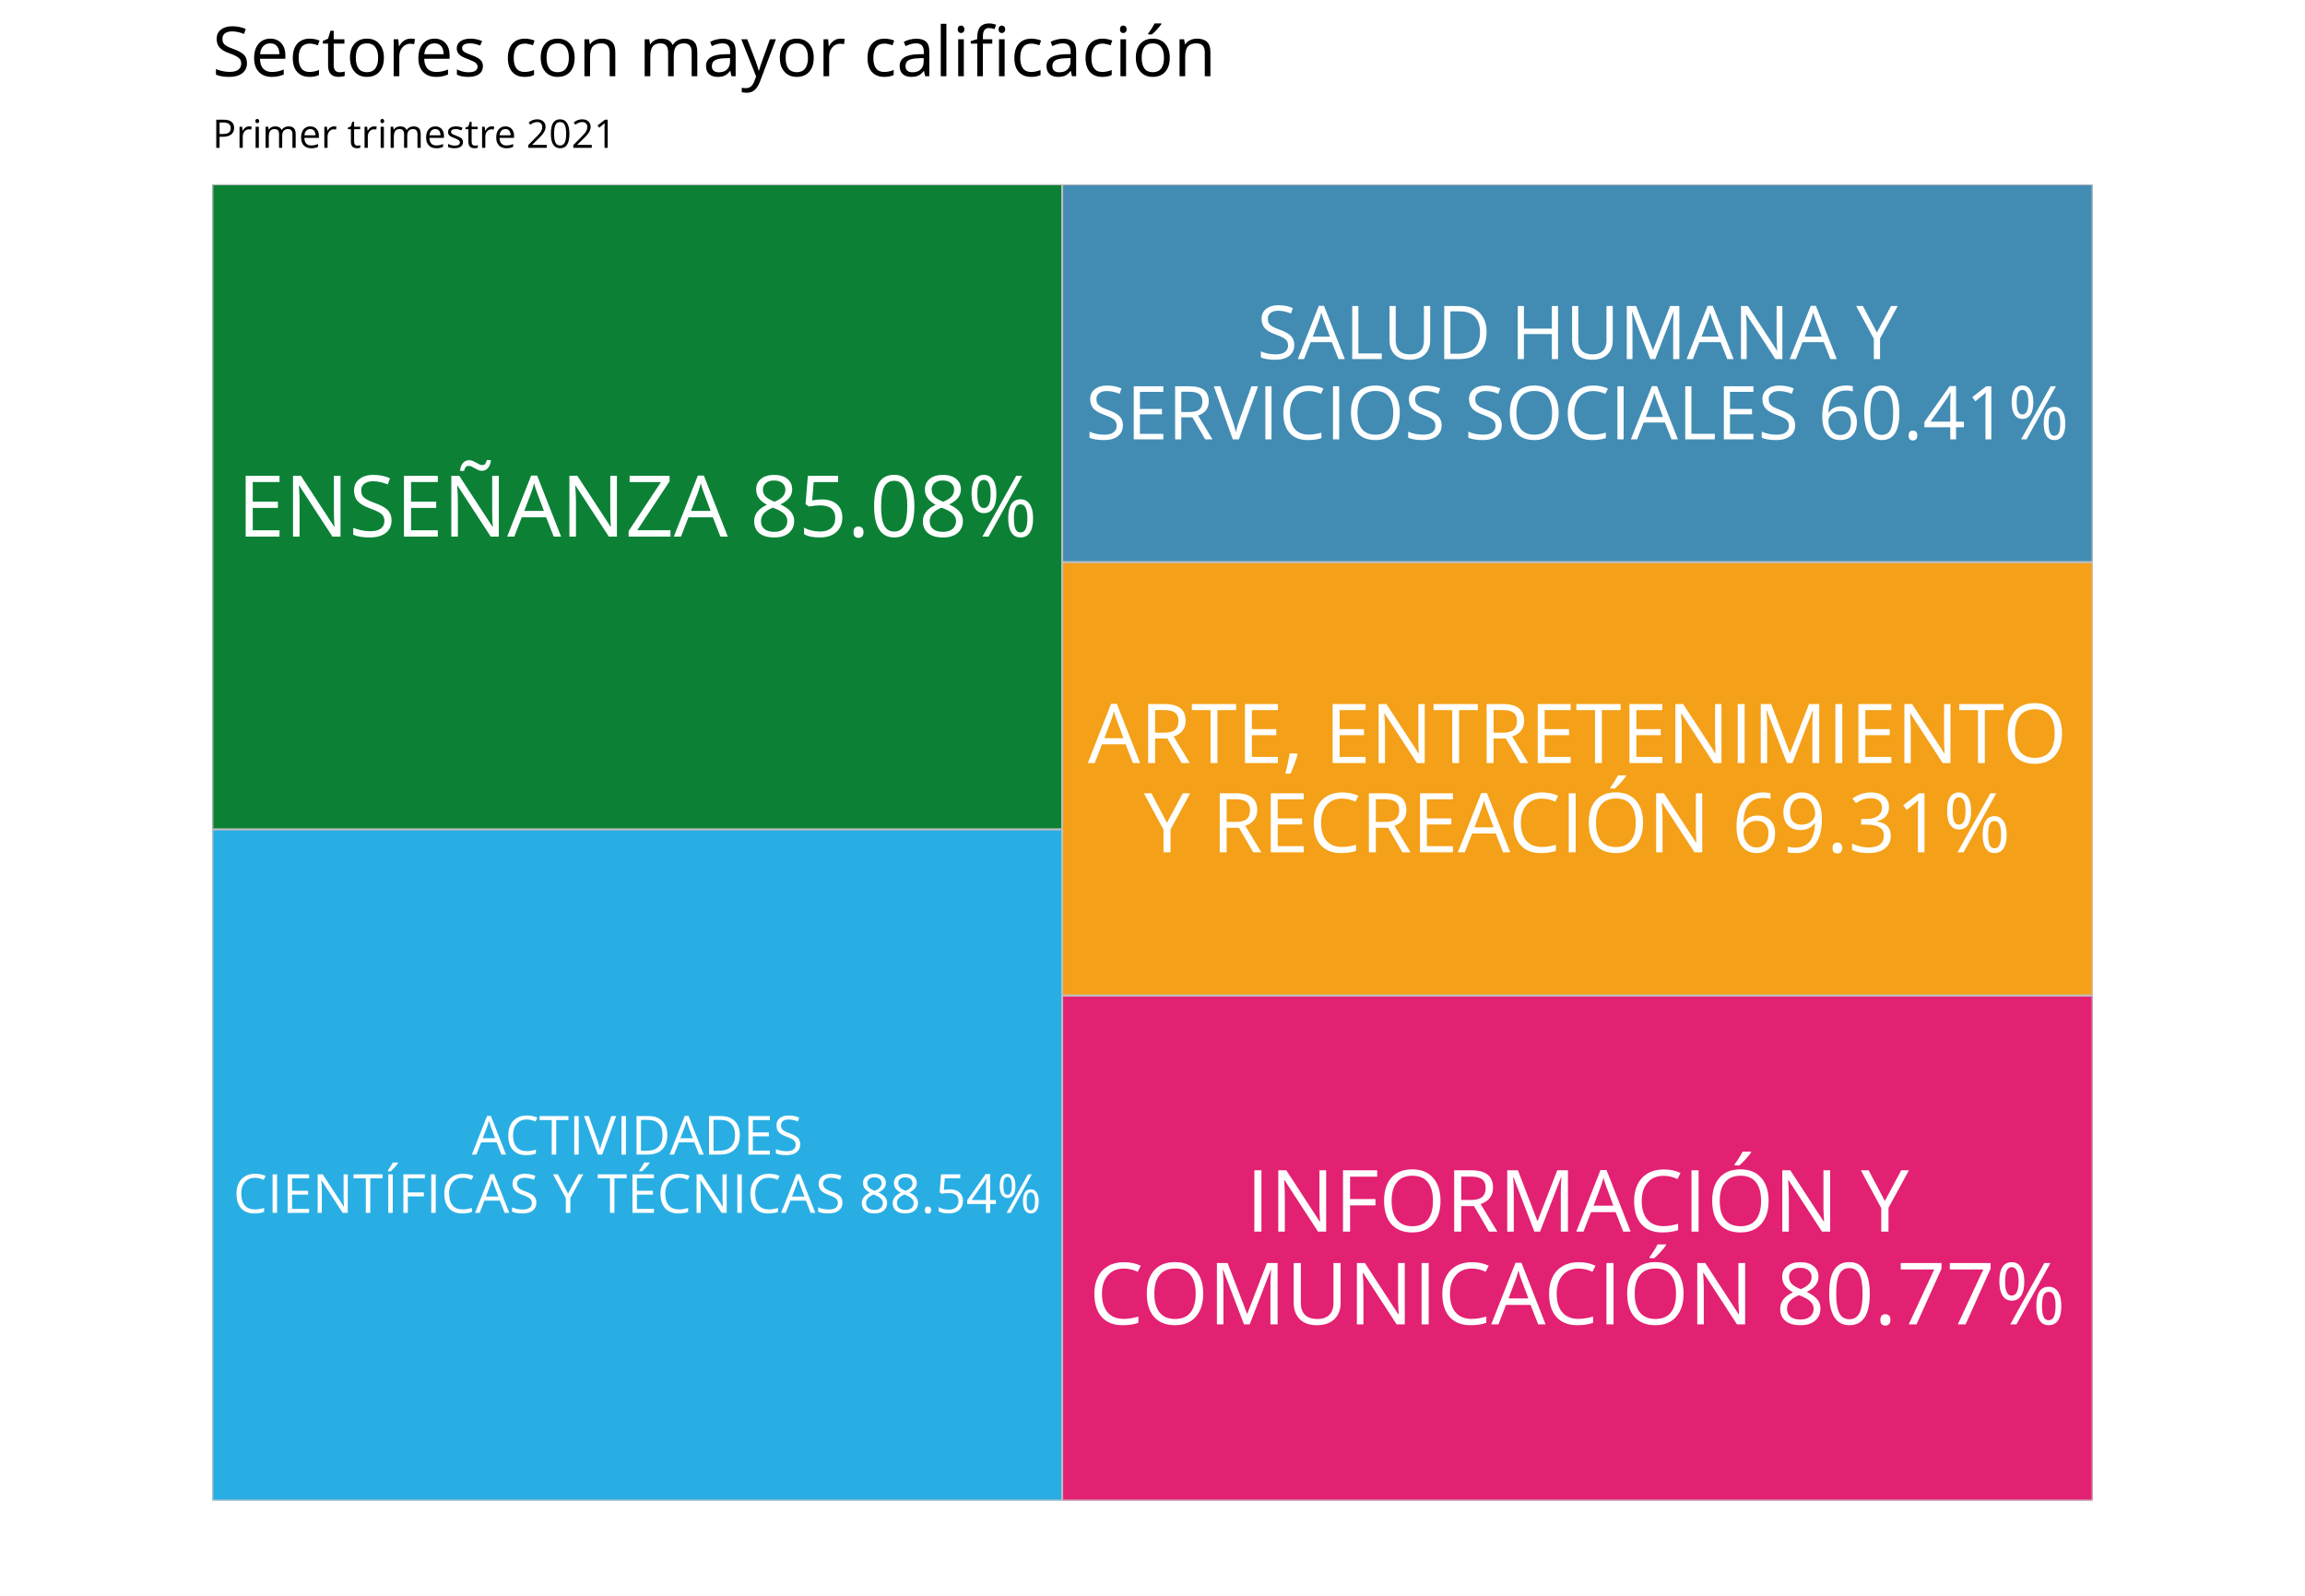
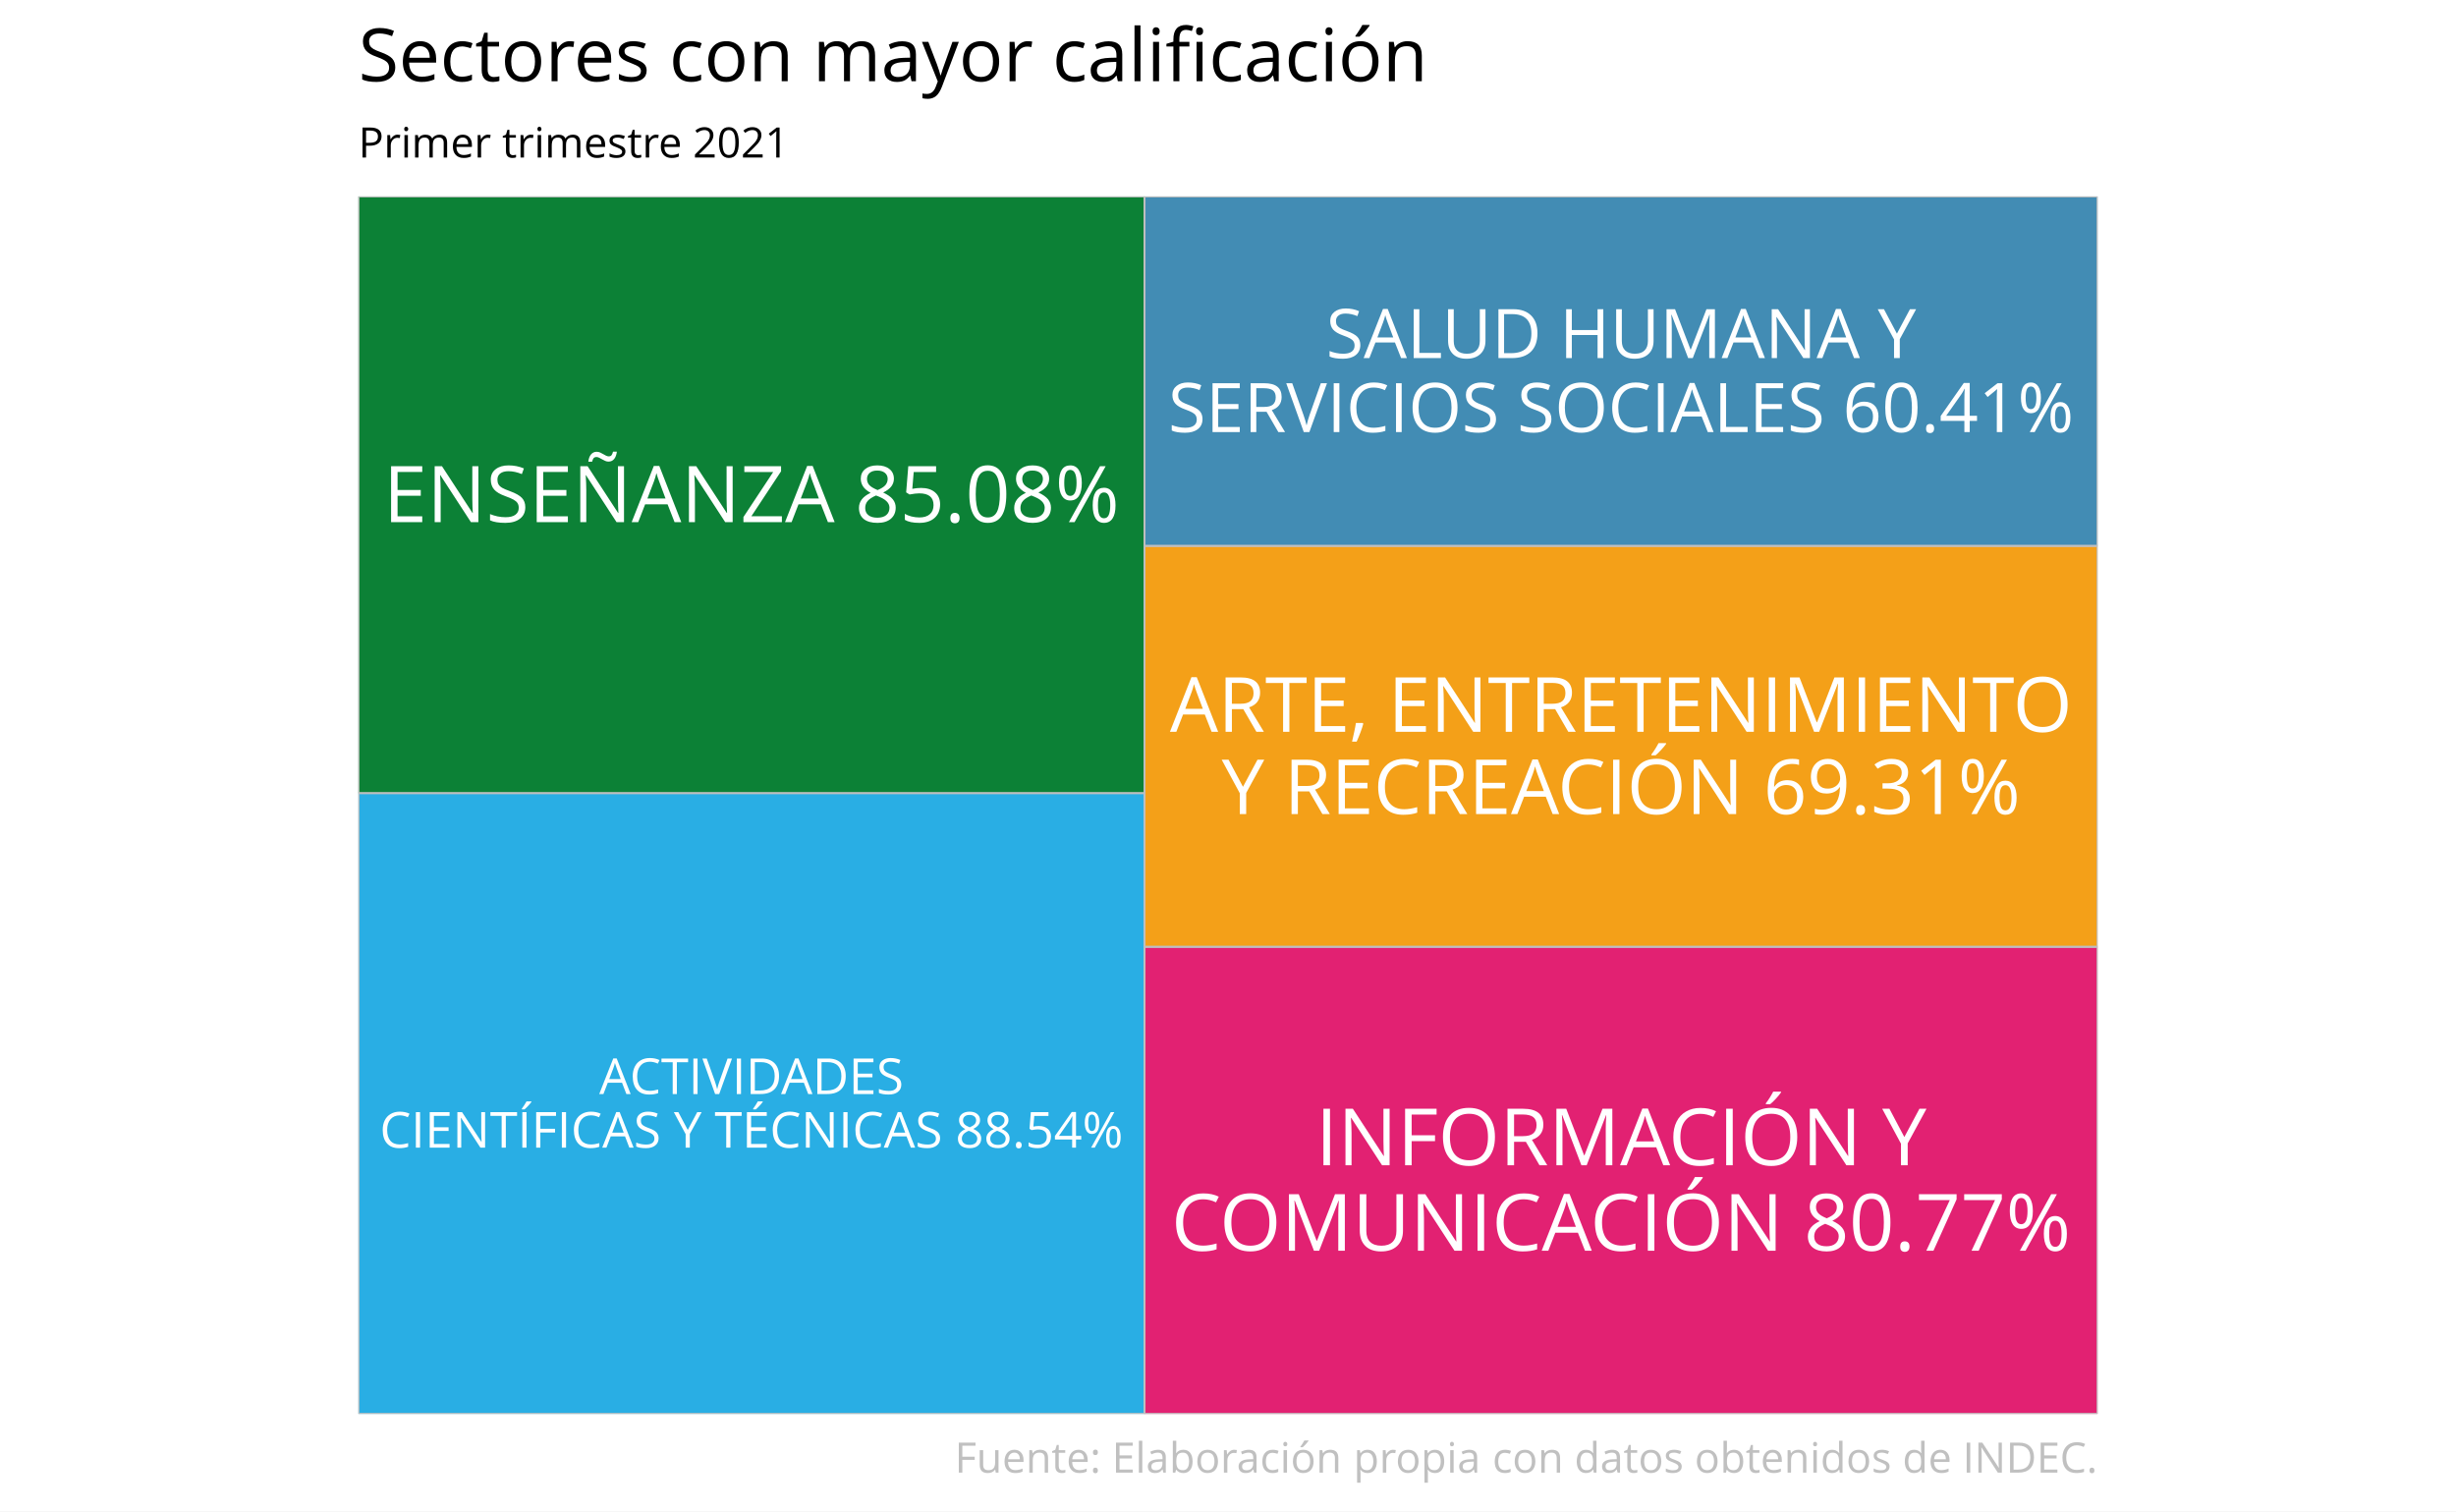
- <svg xmlns="http://www.w3.org/2000/svg" class="svglite" width="468.00pt" height="324.00pt" viewBox="0 0 468.00 324.00">
+ <svg xmlns="http://www.w3.org/2000/svg" class="svglite" width="468.00pt" height="288.00pt" viewBox="0 0 468.00 288.00">
  <defs>
    <style type="text/css">
    .svglite line, .svglite polyline, .svglite polygon, .svglite path, .svglite rect, .svglite circle {
      fill: none;
      stroke: #000000;
      stroke-linecap: round;
      stroke-linejoin: round;
      stroke-miterlimit: 10.00;
    }
  </style>
  </defs>
  <rect width="100%" height="100%" style="stroke: none; fill: #FFFFFF;" />
  <defs>
-     <clipPath id="cpMC4wMHw0NjguMDB8MC4wMHwzMjQuMDA=">
-       <rect x="0.00" y="0.00" width="468.00" height="324.00" />
+     <clipPath id="cpMC4wMHw0NjguMDB8MC4wMHwyODguMDA=">
+       <rect x="0.00" y="0.00" width="468.00" height="288.00" />
    </clipPath>
  </defs>
-   <g clip-path="url(#cpMC4wMHw0NjguMDB8MC4wMHwzMjQuMDA=)">
+   <g clip-path="url(#cpMC4wMHw0NjguMDB8MC4wMHwyODguMDA=)">
</g>
  <defs>
-     <clipPath id="cpMzcuNjV8NDMwLjM1fDAuMDB8MzI0LjAw">
-       <rect x="37.65" y="0" width="392.70" height="324.00" />
+     <clipPath id="cpNjIuODJ8NDA1LjE4fDAuMDB8Mjg4LjAw">
+       <rect x="62.82" y="0.00" width="342.36" height="288.00" />
    </clipPath>
  </defs>
-   <g clip-path="url(#cpMzcuNjV8NDMwLjM1fDAuMDB8MzI0LjAw)">
+   <g clip-path="url(#cpNjIuODJ8NDA1LjE4fDAuMDB8Mjg4LjAw)">
</g>
-   <g clip-path="url(#cpMC4wMHw0NjguMDB8MC4wMHwzMjQuMDA=)">
+   <g clip-path="url(#cpMC4wMHw0NjguMDB8MC4wMHwyODguMDA=)">
</g>
  <defs>
-     <clipPath id="cpNDMuMTN8NDI0Ljg3fDM3LjQzfDMwNC42NQ==">
-       <rect x="43.13" y="37.43" width="381.74" height="267.22" />
+     <clipPath id="cpNjguMzB8Mzk5LjcwfDM3LjQzfDI2OS40MQ==">
+       <rect x="68.30" y="37.43" width="331.40" height="231.98" />
    </clipPath>
  </defs>
-   <g clip-path="url(#cpNDMuMTN8NDI0Ljg3fDM3LjQzfDMwNC42NQ==)">
-     <rect x="43.13" y="37.43" width="381.74" height="267.22" style="stroke-width: 1.07; stroke: none; fill: #EBEBEB;" />
-     <polygon points="43.13,304.65 215.67,304.65 215.67,304.65 215.67,304.65 215.67,304.65 215.67,304.65 215.67,304.65 215.67,304.65 215.67,304.65 215.67,304.65 215.67,304.65 215.67,304.65 215.67,304.65 215.67,304.65 215.67,168.37 215.67,168.37 215.67,168.37 215.67,168.37 215.67,168.37 215.67,168.37 215.67,168.37 215.67,168.37 215.67,168.37 215.67,168.37 215.67,168.37 215.67,168.37 43.13,168.37 43.13,168.37 43.13,168.37 43.13,168.37 43.13,168.37 43.13,168.37 43.13,168.37 43.13,168.37 43.13,168.37 43.13,168.37 43.13,168.37 43.13,168.37 43.13,168.37 43.13,304.65 43.13,304.65 43.13,304.65 43.13,304.65 43.13,304.65 43.13,304.65 43.13,304.65 43.13,304.65 43.13,304.65 43.13,304.65 43.13,304.65 43.13,304.65 " style="stroke-width: 0.38; stroke: #BEBEBE; fill: #29AEE4;" />
-     <polygon points="43.13,168.37 215.67,168.37 215.67,168.37 215.67,168.37 215.67,168.37 215.67,168.37 215.67,168.37 215.67,168.37 215.67,168.37 215.67,168.37 215.67,168.37 215.67,168.37 215.67,168.37 215.67,168.37 215.67,37.43 215.67,37.43 215.67,37.43 215.67,37.43 215.67,37.43 215.67,37.43 215.67,37.43 215.67,37.43 215.67,37.43 215.67,37.43 215.67,37.43 215.67,37.43 43.13,37.43 43.13,37.43 43.13,37.43 43.13,37.43 43.13,37.43 43.13,37.43 43.13,37.43 43.13,37.43 43.13,37.43 43.13,37.43 43.13,37.43 43.13,37.43 43.13,37.43 43.13,168.37 43.13,168.37 43.13,168.37 43.13,168.37 43.13,168.37 43.13,168.37 43.13,168.37 43.13,168.37 43.13,168.37 43.13,168.37 43.13,168.37 43.13,168.37 " style="stroke-width: 0.38; stroke: #BEBEBE; fill: #0C8136;" />
-     <polygon points="215.67,304.65 424.87,304.65 424.87,304.65 424.87,304.65 424.87,304.65 424.87,304.65 424.87,304.65 424.87,304.65 424.87,304.65 424.87,304.65 424.87,304.65 424.87,304.65 424.87,304.65 424.87,304.65 424.87,202.11 424.87,202.11 424.87,202.11 424.87,202.11 424.87,202.11 424.87,202.11 424.87,202.11 424.87,202.11 424.87,202.11 424.87,202.11 424.87,202.11 424.87,202.11 215.67,202.11 215.67,202.11 215.67,202.11 215.67,202.11 215.67,202.11 215.67,202.11 215.67,202.11 215.67,202.11 215.67,202.11 215.67,202.11 215.67,202.11 215.67,202.11 215.67,202.11 215.67,304.65 215.67,304.65 215.67,304.65 215.67,304.65 215.67,304.65 215.67,304.65 215.67,304.65 215.67,304.65 215.67,304.65 215.67,304.65 215.67,304.65 215.67,304.65 " style="stroke-width: 0.38; stroke: #BEBEBE; fill: #E22172;" />
-     <polygon points="215.67,202.11 424.87,202.11 424.87,202.11 424.87,202.11 424.87,202.11 424.87,202.11 424.87,202.11 424.87,202.11 424.87,202.11 424.87,202.11 424.87,202.11 424.87,202.11 424.87,202.11 424.87,202.11 424.87,114.12 424.87,114.12 424.87,114.12 424.87,114.12 424.87,114.12 424.87,114.12 424.87,114.12 424.87,114.12 424.87,114.12 424.87,114.12 424.87,114.12 424.87,114.12 215.67,114.12 215.67,114.12 215.67,114.12 215.67,114.12 215.67,114.12 215.67,114.12 215.67,114.12 215.67,114.12 215.67,114.12 215.67,114.12 215.67,114.12 215.67,114.12 215.67,114.12 215.67,202.11 215.67,202.11 215.67,202.11 215.67,202.11 215.67,202.11 215.67,202.11 215.67,202.11 215.67,202.11 215.67,202.11 215.67,202.11 215.67,202.11 215.67,202.11 " style="stroke-width: 0.38; stroke: #BEBEBE; fill: #F4A018;" />
-     <polygon points="215.67,114.12 424.87,114.12 424.87,114.12 424.87,114.12 424.87,114.12 424.87,114.12 424.87,114.12 424.87,114.12 424.87,114.12 424.87,114.12 424.87,114.12 424.87,114.12 424.87,114.12 424.87,114.12 424.87,37.43 424.87,37.43 424.87,37.43 424.87,37.43 424.87,37.43 424.87,37.43 424.87,37.43 424.87,37.43 424.87,37.43 424.87,37.43 424.87,37.43 424.87,37.43 215.67,37.43 215.67,37.43 215.67,37.43 215.67,37.43 215.67,37.43 215.67,37.43 215.67,37.43 215.67,37.43 215.67,37.43 215.67,37.43 215.67,37.43 215.67,37.43 215.67,37.43 215.67,114.12 215.67,114.12 215.67,114.12 215.67,114.12 215.67,114.12 215.67,114.12 215.67,114.12 215.67,114.12 215.67,114.12 215.67,114.12 215.67,114.12 215.67,114.12 " style="stroke-width: 0.38; stroke: #BEBEBE; fill: #428CB4;" />
-     <text x="129.40" y="234.42" text-anchor="middle" style="font-size: 10.97px; fill: #FFFFFF; font-family: Open Sans;" textLength="70.37px" lengthAdjust="spacingAndGlyphs">ACTIVIDADES </text>
-     <text x="129.40" y="246.26" text-anchor="middle" style="font-size: 10.97px; fill: #FFFFFF; font-family: Open Sans;" textLength="166.71px" lengthAdjust="spacingAndGlyphs">CIENTÍFICAS Y TÉCNICAS  88.54%</text>
-     <text x="129.40" y="108.95" text-anchor="middle" style="font-size: 17.29px; fill: #FFFFFF; font-family: Open Sans;" textLength="166.83px" lengthAdjust="spacingAndGlyphs">ENSEÑANZA  85.08%</text>
-     <text x="320.27" y="250.06" text-anchor="middle" style="font-size: 17.43px; fill: #FFFFFF; font-family: Open Sans;" textLength="139.46px" lengthAdjust="spacingAndGlyphs">INFORMACIÓN Y </text>
-     <text x="320.27" y="268.89" text-anchor="middle" style="font-size: 17.43px; fill: #FFFFFF; font-family: Open Sans;" textLength="203.45px" lengthAdjust="spacingAndGlyphs">COMUNICACIÓN  80.77%</text>
-     <text x="320.27" y="154.93" text-anchor="middle" style="font-size: 16.78px; fill: #FFFFFF; font-family: Open Sans;" textLength="203.55px" lengthAdjust="spacingAndGlyphs">ARTE, ENTRETENIMIENTO </text>
-     <text x="320.27" y="173.05" text-anchor="middle" style="font-size: 16.78px; fill: #FFFFFF; font-family: Open Sans;" textLength="180.78px" lengthAdjust="spacingAndGlyphs">Y RECREACIÓN  69.31%</text>
-     <text x="320.27" y="72.90" text-anchor="middle" style="font-size: 15.10px; fill: #FFFFFF; font-family: Open Sans;" textLength="134.06px" lengthAdjust="spacingAndGlyphs">SALUD HUMANA Y </text>
-     <text x="320.27" y="89.21" text-anchor="middle" style="font-size: 15.10px; fill: #FFFFFF; font-family: Open Sans;" textLength="203.46px" lengthAdjust="spacingAndGlyphs">SERVICIOS SOCIALES  60.41%</text>
+   <g clip-path="url(#cpNjguMzB8Mzk5LjcwfDM3LjQzfDI2OS40MQ==)">
+     <rect x="68.30" y="37.43" width="331.40" height="231.98" style="stroke-width: 1.07; stroke: none; fill: #EBEBEB;" />
+     <polygon points="68.30,269.41 218.09,269.41 218.09,269.41 218.09,269.41 218.09,269.41 218.09,269.41 218.09,269.41 218.09,269.41 218.09,269.41 218.09,269.41 218.09,269.41 218.09,269.41 218.09,269.41 218.09,269.41 218.09,151.11 218.09,151.11 218.09,151.11 218.09,151.11 218.09,151.11 218.09,151.11 218.09,151.11 218.09,151.11 218.09,151.11 218.09,151.11 218.09,151.11 218.09,151.11 68.30,151.11 68.30,151.11 68.30,151.11 68.30,151.11 68.30,151.11 68.30,151.11 68.30,151.11 68.30,151.11 68.30,151.11 68.30,151.11 68.30,151.11 68.30,151.11 68.30,151.11 68.30,269.41 68.30,269.41 68.30,269.41 68.30,269.41 68.30,269.41 68.30,269.41 68.30,269.41 68.30,269.41 68.30,269.41 68.30,269.41 68.30,269.41 68.30,269.41 " style="stroke-width: 0.38; stroke: #BEBEBE; fill: #29AEE4;" />
+     <polygon points="68.30,151.11 218.09,151.11 218.09,151.11 218.09,151.11 218.09,151.11 218.09,151.11 218.09,151.11 218.09,151.11 218.09,151.11 218.09,151.11 218.09,151.11 218.09,151.11 218.09,151.11 218.09,151.11 218.09,37.43 218.09,37.43 218.09,37.43 218.09,37.43 218.09,37.43 218.09,37.43 218.09,37.43 218.09,37.43 218.09,37.43 218.09,37.43 218.09,37.43 218.09,37.43 68.30,37.43 68.30,37.43 68.30,37.43 68.30,37.43 68.30,37.43 68.30,37.43 68.30,37.43 68.30,37.43 68.30,37.43 68.30,37.43 68.30,37.43 68.30,37.43 68.30,37.43 68.30,151.11 68.30,151.11 68.30,151.11 68.30,151.11 68.30,151.11 68.30,151.11 68.30,151.11 68.30,151.11 68.30,151.11 68.30,151.11 68.30,151.11 68.30,151.11 " style="stroke-width: 0.38; stroke: #BEBEBE; fill: #0C8136;" />
+     <polygon points="218.09,269.41 399.70,269.41 399.70,269.41 399.70,269.41 399.70,269.41 399.70,269.41 399.70,269.41 399.70,269.41 399.70,269.41 399.70,269.41 399.70,269.41 399.70,269.41 399.70,269.41 399.70,269.41 399.70,180.39 399.70,180.39 399.70,180.39 399.70,180.39 399.70,180.39 399.70,180.39 399.70,180.39 399.70,180.39 399.70,180.39 399.70,180.39 399.70,180.39 399.70,180.39 218.09,180.39 218.09,180.39 218.09,180.39 218.09,180.39 218.09,180.39 218.09,180.39 218.09,180.39 218.09,180.39 218.09,180.39 218.09,180.39 218.09,180.39 218.09,180.39 218.09,180.39 218.09,269.41 218.09,269.41 218.09,269.41 218.09,269.41 218.09,269.41 218.09,269.41 218.09,269.41 218.09,269.41 218.09,269.41 218.09,269.41 218.09,269.41 218.09,269.41 " style="stroke-width: 0.38; stroke: #BEBEBE; fill: #E22172;" />
+     <polygon points="218.09,180.39 399.70,180.39 399.70,180.39 399.70,180.39 399.70,180.39 399.70,180.39 399.70,180.39 399.70,180.39 399.70,180.39 399.70,180.39 399.70,180.39 399.70,180.39 399.70,180.39 399.70,180.39 399.70,104.00 399.70,104.00 399.70,104.00 399.70,104.00 399.70,104.00 399.70,104.00 399.70,104.00 399.70,104.00 399.70,104.00 399.70,104.00 399.70,104.00 399.70,104.00 218.09,104.00 218.09,104.00 218.09,104.00 218.09,104.00 218.09,104.00 218.09,104.00 218.09,104.00 218.09,104.00 218.09,104.00 218.09,104.00 218.09,104.00 218.09,104.00 218.09,104.00 218.09,180.39 218.09,180.39 218.09,180.39 218.09,180.39 218.09,180.39 218.09,180.39 218.09,180.39 218.09,180.39 218.09,180.39 218.09,180.39 218.09,180.39 218.09,180.39 " style="stroke-width: 0.38; stroke: #BEBEBE; fill: #F4A018;" />
+     <polygon points="218.09,104.00 399.70,104.00 399.70,104.00 399.70,104.00 399.70,104.00 399.70,104.00 399.70,104.00 399.70,104.00 399.70,104.00 399.70,104.00 399.70,104.00 399.70,104.00 399.70,104.00 399.70,104.00 399.70,37.43 399.70,37.43 399.70,37.43 399.70,37.43 399.70,37.43 399.70,37.43 399.70,37.43 399.70,37.43 399.70,37.43 399.70,37.43 399.70,37.43 399.70,37.43 218.09,37.43 218.09,37.43 218.09,37.43 218.09,37.43 218.09,37.43 218.09,37.43 218.09,37.43 218.09,37.43 218.09,37.43 218.09,37.43 218.09,37.43 218.09,37.43 218.09,37.43 218.09,104.00 218.09,104.00 218.09,104.00 218.09,104.00 218.09,104.00 218.09,104.00 218.09,104.00 218.09,104.00 218.09,104.00 218.09,104.00 218.09,104.00 218.09,104.00 " style="stroke-width: 0.38; stroke: #BEBEBE; fill: #428CB4;" />
+     <text x="143.19" y="208.46" text-anchor="middle" style="font-size: 9.47px; fill: #FFFFFF; font-family: Open Sans;" textLength="60.85px" lengthAdjust="spacingAndGlyphs">ACTIVIDADES </text>
+     <text x="143.19" y="218.68" text-anchor="middle" style="font-size: 9.47px; fill: #FFFFFF; font-family: Open Sans;" textLength="144.13px" lengthAdjust="spacingAndGlyphs">CIENTÍFICAS Y TÉCNICAS  88.54%</text>
+     <text x="143.19" y="99.49" text-anchor="middle" style="font-size: 14.93px; fill: #FFFFFF; font-family: Open Sans;" textLength="144.04px" lengthAdjust="spacingAndGlyphs">ENSEÑANZA  85.08%</text>
+     <text x="308.90" y="222.03" text-anchor="middle" style="font-size: 15.07px; fill: #FFFFFF; font-family: Open Sans;" textLength="120.54px" lengthAdjust="spacingAndGlyphs">INFORMACIÓN Y </text>
+     <text x="308.90" y="238.31" text-anchor="middle" style="font-size: 15.07px; fill: #FFFFFF; font-family: Open Sans;" textLength="175.85px" lengthAdjust="spacingAndGlyphs">COMUNICACIÓN  80.77%</text>
+     <text x="308.90" y="139.44" text-anchor="middle" style="font-size: 14.51px; fill: #FFFFFF; font-family: Open Sans;" textLength="175.86px" lengthAdjust="spacingAndGlyphs">ARTE, ENTRETENIMIENTO </text>
+     <text x="308.90" y="155.11" text-anchor="middle" style="font-size: 14.51px; fill: #FFFFFF; font-family: Open Sans;" textLength="156.20px" lengthAdjust="spacingAndGlyphs">Y RECREACIÓN  69.31%</text>
+     <text x="308.90" y="68.23" text-anchor="middle" style="font-size: 13.05px; fill: #FFFFFF; font-family: Open Sans;" textLength="115.93px" lengthAdjust="spacingAndGlyphs">SALUD HUMANA Y </text>
+     <text x="308.90" y="82.33" text-anchor="middle" style="font-size: 13.05px; fill: #FFFFFF; font-family: Open Sans;" textLength="175.92px" lengthAdjust="spacingAndGlyphs">SERVICIOS SOCIALES  60.41%</text>
  </g>
-   <g clip-path="url(#cpMC4wMHw0NjguMDB8MC4wMHwzMjQuMDA=)">
-     <text x="43.13" y="30.02" style="font-size: 8.00px; font-family: Open Sans;" textLength="82.18px" lengthAdjust="spacingAndGlyphs">Primer trimestre 2021</text>
-     <text x="43.13" y="15.47" style="font-size: 14.00px; font-family: Open Sans;" textLength="203.98px" lengthAdjust="spacingAndGlyphs">Sectores con mayor calificación</text>
+   <g clip-path="url(#cpMC4wMHw0NjguMDB8MC4wMHwyODguMDA=)">
+     <text x="68.30" y="30.02" style="font-size: 8.00px; font-family: Open Sans;" textLength="82.18px" lengthAdjust="spacingAndGlyphs">Primer trimestre 2021</text>
+     <text x="68.30" y="15.47" style="font-size: 14.00px; font-family: Open Sans;" textLength="203.98px" lengthAdjust="spacingAndGlyphs">Sectores con mayor calificación</text>
+     <text x="181.92" y="280.60" style="font-size: 8.00px; fill: #C0C0C0; font-family: Open Sans;" textLength="27.87px" lengthAdjust="spacingAndGlyphs">Fuente:</text>
+     <text x="211.88" y="280.60" style="font-size: 8.00px; fill: #C0C0C0; font-family: Open Sans;" textLength="43.95px" lengthAdjust="spacingAndGlyphs">Elaboración</text>
+     <text x="257.91" y="280.60" style="font-size: 8.00px; fill: #C0C0C0; font-family: Open Sans;" textLength="24.38px" lengthAdjust="spacingAndGlyphs">propia</text>
+     <text x="284.37" y="280.60" style="font-size: 8.00px; fill: #C0C0C0; font-family: Open Sans;" textLength="13.55px" lengthAdjust="spacingAndGlyphs">con</text>
+     <text x="300.00" y="280.60" style="font-size: 8.00px; fill: #C0C0C0; font-family: Open Sans;" textLength="20.82px" lengthAdjust="spacingAndGlyphs">datos</text>
+     <text x="322.90" y="280.60" style="font-size: 8.00px; fill: #C0C0C0; font-family: Open Sans;" textLength="37.53px" lengthAdjust="spacingAndGlyphs">obtenidos</text>
+     <text x="362.51" y="280.60" style="font-size: 8.00px; fill: #C0C0C0; font-family: Open Sans;" textLength="9.39px" lengthAdjust="spacingAndGlyphs">de</text>
+     <text x="373.98" y="280.60" style="font-size: 8.00px; fill: #C0C0C0; font-family: Open Sans;" textLength="25.73px" lengthAdjust="spacingAndGlyphs">INDEC.</text>
  </g>
</svg>
